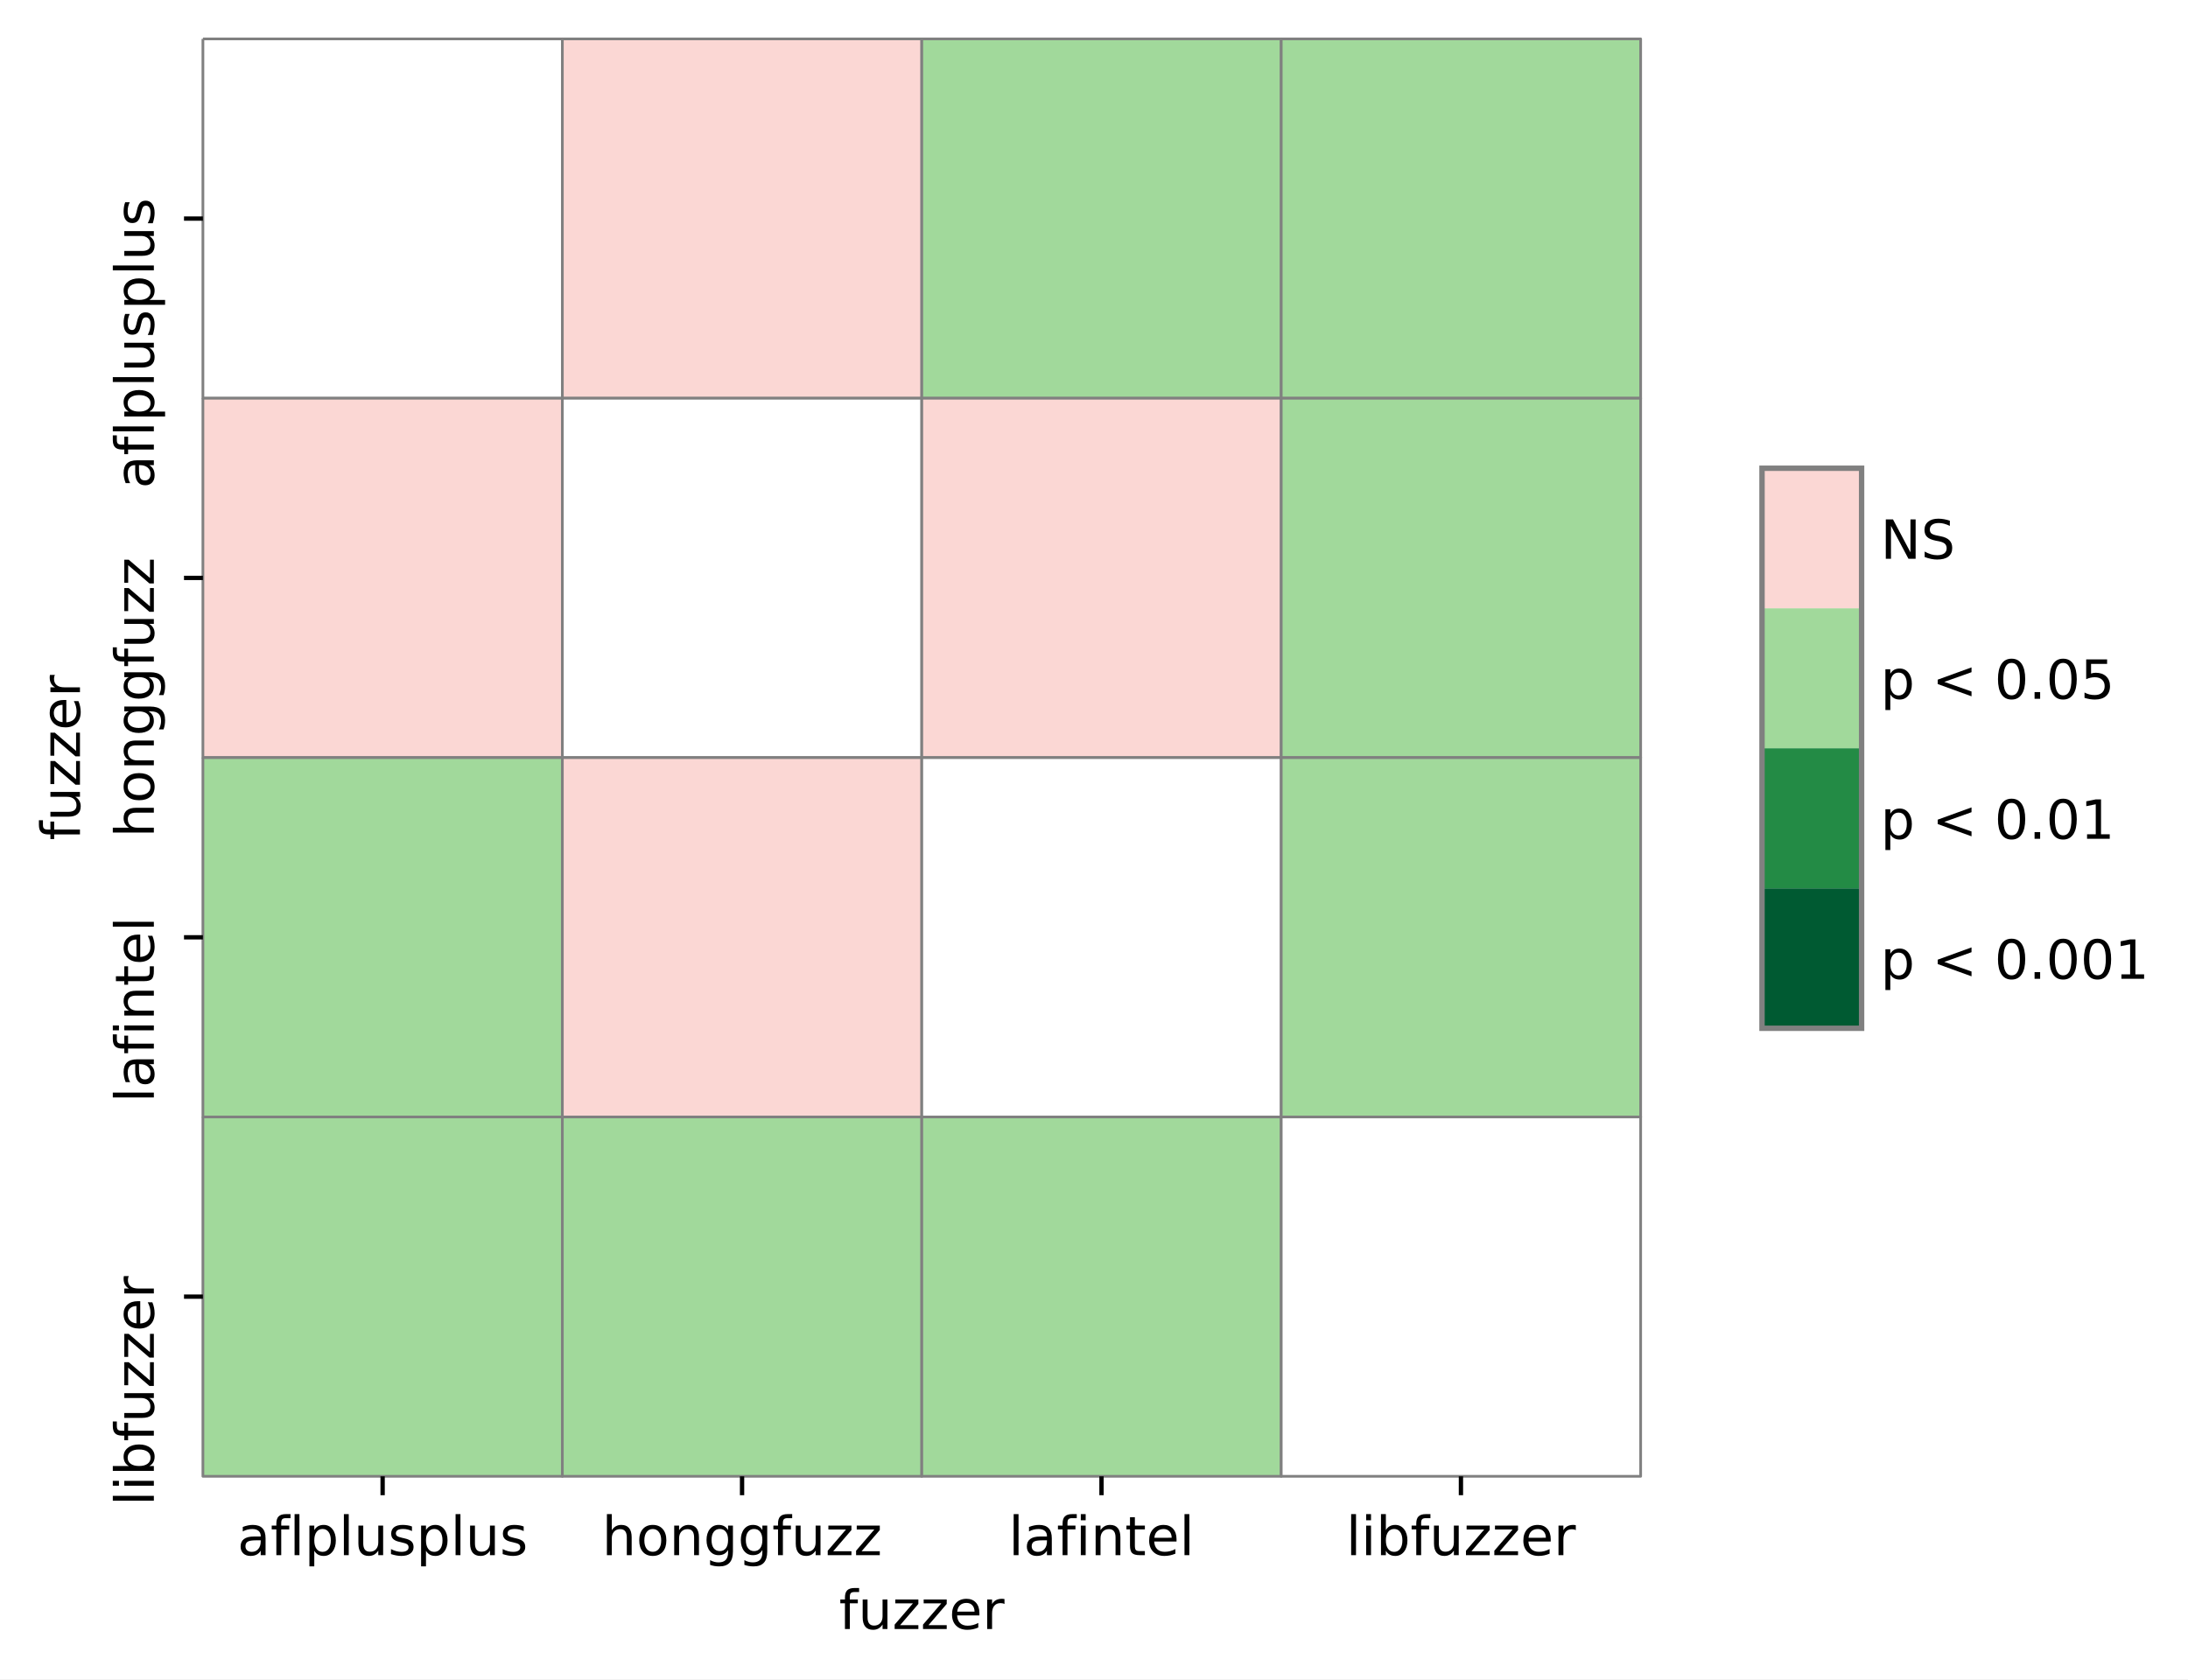
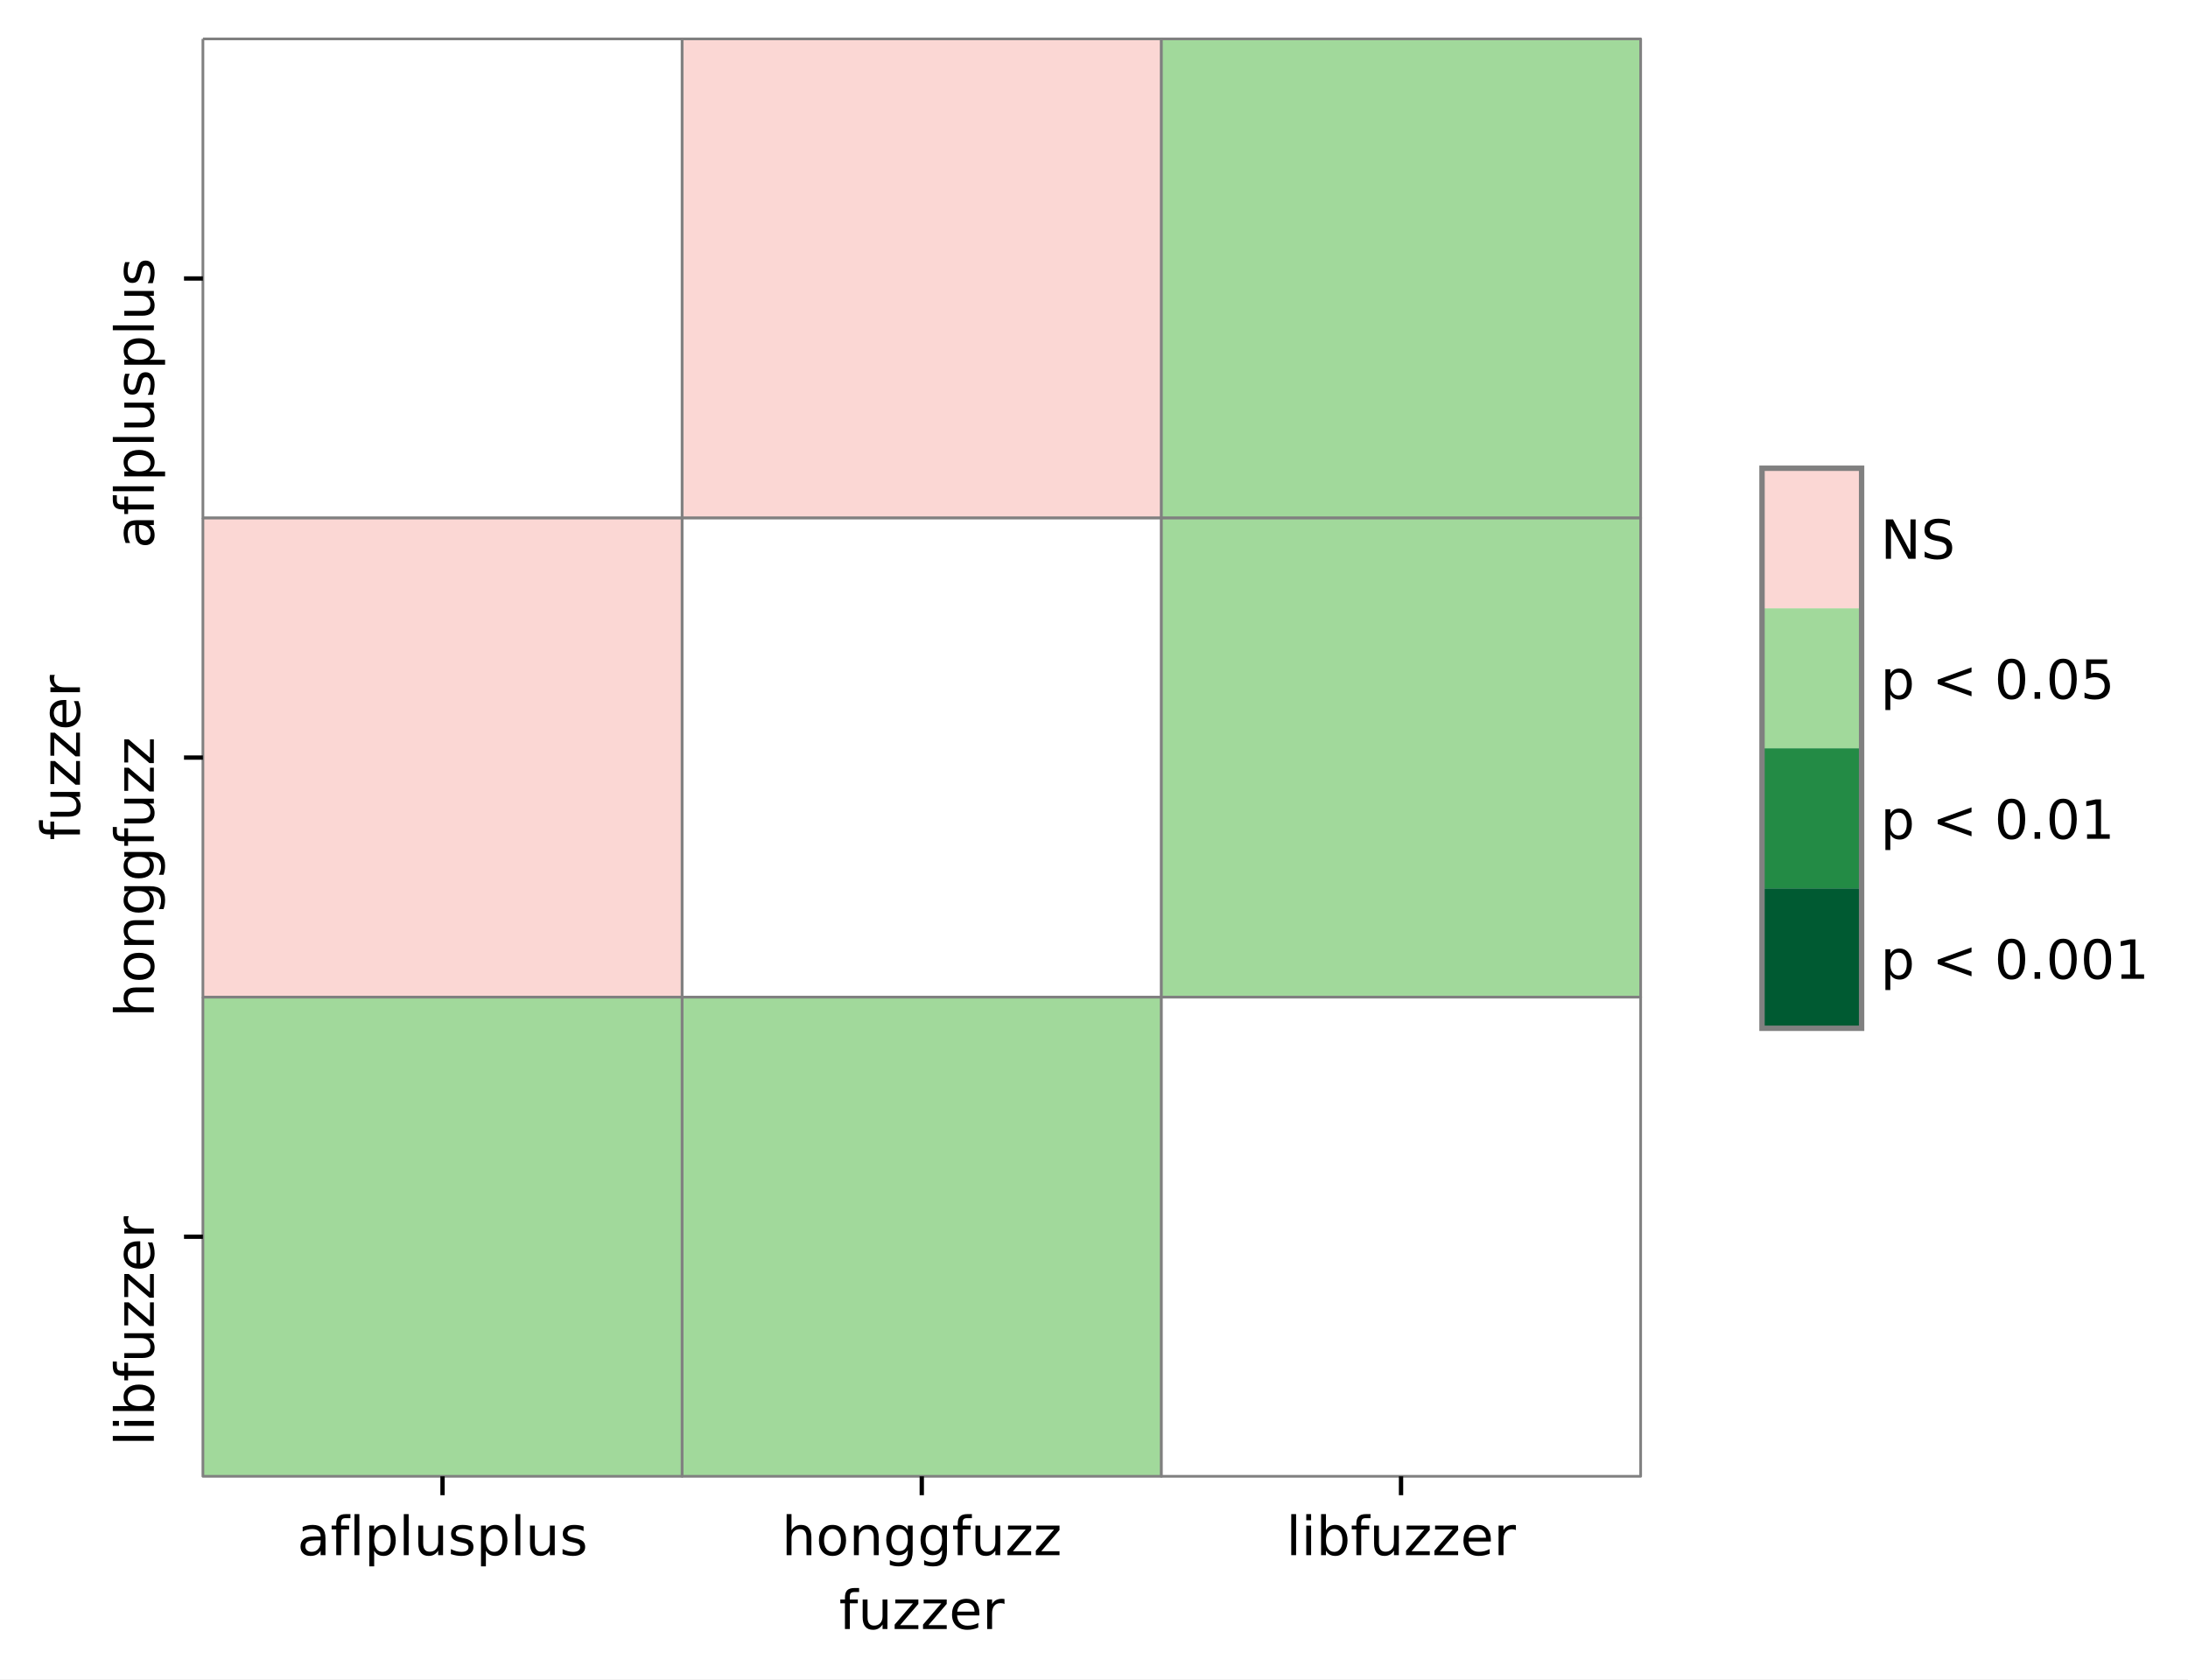
<svg xmlns="http://www.w3.org/2000/svg" xmlns:xlink="http://www.w3.org/1999/xlink" height="310.868pt" version="1.1" viewBox="0 0 404.977 310.868" width="404.977pt">
  <defs>
    <style type="text/css">*{stroke-linecap:butt;stroke-linejoin:round;}</style>
  </defs>
  <g id="figure_1">
    <g id="patch_1">
      <path d="M 0 310.868  L 404.977 310.868  L 404.977 0  L 0 0  z " style="fill:#ffffff;" />
    </g>
    <g id="axes_1">
      <g id="patch_2">
        <path d="M 37.556 273.312  L 303.668 273.312  L 303.668 7.2  L 37.556 7.2  z " style="fill:#ffffff;" />
      </g>
      <g id="QuadMesh_1">
-         <path d="M 37.556 7.2  L 104.084 7.2  L 104.084 73.728  L 37.556 73.728  L 37.556 7.2  " style="fill:#ffffff;stroke:#808080;stroke-width:0.5;" />
-         <path d="M 104.084 7.2  L 170.612 7.2  L 170.612 73.728  L 104.084 73.728  L 104.084 7.2  " style="fill:#fbd7d4;stroke:#808080;stroke-width:0.5;" />
-         <path d="M 170.612 7.2  L 237.14 7.2  L 237.14 73.728  L 170.612 73.728  L 170.612 7.2  " style="fill:#a1d99b;stroke:#808080;stroke-width:0.5;" />
-         <path d="M 237.14 7.2  L 303.668 7.2  L 303.668 73.728  L 237.14 73.728  L 237.14 7.2  " style="fill:#a1d99b;stroke:#808080;stroke-width:0.5;" />
-         <path d="M 37.556 73.728  L 104.084 73.728  L 104.084 140.256  L 37.556 140.256  L 37.556 73.728  " style="fill:#fbd7d4;stroke:#808080;stroke-width:0.5;" />
-         <path d="M 104.084 73.728  L 170.612 73.728  L 170.612 140.256  L 104.084 140.256  L 104.084 73.728  " style="fill:#ffffff;stroke:#808080;stroke-width:0.5;" />
-         <path d="M 170.612 73.728  L 237.14 73.728  L 237.14 140.256  L 170.612 140.256  L 170.612 73.728  " style="fill:#fbd7d4;stroke:#808080;stroke-width:0.5;" />
-         <path d="M 237.14 73.728  L 303.668 73.728  L 303.668 140.256  L 237.14 140.256  L 237.14 73.728  " style="fill:#a1d99b;stroke:#808080;stroke-width:0.5;" />
-         <path d="M 37.556 140.256  L 104.084 140.256  L 104.084 206.784  L 37.556 206.784  L 37.556 140.256  " style="fill:#a1d99b;stroke:#808080;stroke-width:0.5;" />
-         <path d="M 104.084 140.256  L 170.612 140.256  L 170.612 206.784  L 104.084 206.784  L 104.084 140.256  " style="fill:#fbd7d4;stroke:#808080;stroke-width:0.5;" />
-         <path d="M 170.612 140.256  L 237.14 140.256  L 237.14 206.784  L 170.612 206.784  L 170.612 140.256  " style="fill:#ffffff;stroke:#808080;stroke-width:0.5;" />
-         <path d="M 237.14 140.256  L 303.668 140.256  L 303.668 206.784  L 237.14 206.784  L 237.14 140.256  " style="fill:#a1d99b;stroke:#808080;stroke-width:0.5;" />
-         <path d="M 37.556 206.784  L 104.084 206.784  L 104.084 273.312  L 37.556 273.312  L 37.556 206.784  " style="fill:#a1d99b;stroke:#808080;stroke-width:0.5;" />
-         <path d="M 104.084 206.784  L 170.612 206.784  L 170.612 273.312  L 104.084 273.312  L 104.084 206.784  " style="fill:#a1d99b;stroke:#808080;stroke-width:0.5;" />
-         <path d="M 170.612 206.784  L 237.14 206.784  L 237.14 273.312  L 170.612 273.312  L 170.612 206.784  " style="fill:#a1d99b;stroke:#808080;stroke-width:0.5;" />
-         <path d="M 237.14 206.784  L 303.668 206.784  L 303.668 273.312  L 237.14 273.312  L 237.14 206.784  " style="fill:#ffffff;stroke:#808080;stroke-width:0.5;" />
+         <path d="M 37.556 7.2  L 126.26 7.2  L 126.26 95.904  L 37.556 95.904  L 37.556 7.2  " style="fill:#ffffff;stroke:#808080;stroke-width:0.5;" />
+         <path d="M 126.26 7.2  L 214.964 7.2  L 214.964 95.904  L 126.26 95.904  L 126.26 7.2  " style="fill:#fbd7d4;stroke:#808080;stroke-width:0.5;" />
+         <path d="M 214.964 7.2  L 303.668 7.2  L 303.668 95.904  L 214.964 95.904  L 214.964 7.2  " style="fill:#a1d99b;stroke:#808080;stroke-width:0.5;" />
+         <path d="M 37.556 95.904  L 126.26 95.904  L 126.26 184.608  L 37.556 184.608  L 37.556 95.904  " style="fill:#fbd7d4;stroke:#808080;stroke-width:0.5;" />
+         <path d="M 126.26 95.904  L 214.964 95.904  L 214.964 184.608  L 126.26 184.608  L 126.26 95.904  " style="fill:#ffffff;stroke:#808080;stroke-width:0.5;" />
+         <path d="M 214.964 95.904  L 303.668 95.904  L 303.668 184.608  L 214.964 184.608  L 214.964 95.904  " style="fill:#a1d99b;stroke:#808080;stroke-width:0.5;" />
+         <path d="M 37.556 184.608  L 126.26 184.608  L 126.26 273.312  L 37.556 273.312  L 37.556 184.608  " style="fill:#a1d99b;stroke:#808080;stroke-width:0.5;" />
+         <path d="M 126.26 184.608  L 214.964 184.608  L 214.964 273.312  L 126.26 273.312  L 126.26 184.608  " style="fill:#a1d99b;stroke:#808080;stroke-width:0.5;" />
+         <path d="M 214.964 184.608  L 303.668 184.608  L 303.668 273.312  L 214.964 273.312  L 214.964 184.608  " style="fill:#ffffff;stroke:#808080;stroke-width:0.5;" />
      </g>
      <g id="matplotlib.axis_1">
        <g id="xtick_1">
          <g id="line2d_1">
            <defs>
-               <path d="M 0 0  L 0 3.5  " id="m39bb8705fa" style="stroke:#000000;stroke-width:0.8;" />
+               <path d="M 0 0  L 0 3.5  " id="mb9e04ed37a" style="stroke:#000000;stroke-width:0.8;" />
            </defs>
            <g>
-               <use style="stroke:#000000;stroke-width:0.8;" x="70.82" xlink:href="#m39bb8705fa" y="273.312" />
+               <use style="stroke:#000000;stroke-width:0.8;" x="81.908" xlink:href="#mb9e04ed37a" y="273.312" />
            </g>
          </g>
          <g id="text_1">
-             <g transform="translate(43.93353 287.9104)scale(0.1 -0.1)">
+             <g transform="translate(55.02153 287.9104)scale(0.1 -0.1)">
              <defs>
                <path d="M 34.281 27.484  Q 23.391 27.484 19.188 25  Q 14.984 22.516 14.984 16.5  Q 14.984 11.719 18.141 8.906  Q 21.297 6.109 26.703 6.109  Q 34.188 6.109 38.703 11.406  Q 43.219 16.703 43.219 25.484  L 43.219 27.484  z M 52.203 31.203  L 52.203 0  L 43.219 0  L 43.219 8.297  Q 40.141 3.328 35.547 0.953  Q 30.953 -1.422 24.312 -1.422  Q 15.922 -1.422 10.953 3.297  Q 6 8.016 6 15.922  Q 6 25.141 12.172 29.828  Q 18.359 34.516 30.609 34.516  L 43.219 34.516  L 43.219 35.406  Q 43.219 41.609 39.141 45  Q 35.062 48.391 27.688 48.391  Q 23 48.391 18.547 47.266  Q 14.109 46.141 10.016 43.891  L 10.016 52.203  Q 14.938 54.109 19.578 55.047  Q 24.219 56 28.609 56  Q 40.484 56 46.344 49.844  Q 52.203 43.703 52.203 31.203  z " id="DejaVuSans-97" />
                <path d="M 37.109 75.984  L 37.109 68.5  L 28.516 68.5  Q 23.688 68.5 21.797 66.547  Q 19.922 64.594 19.922 59.516  L 19.922 54.688  L 34.719 54.688  L 34.719 47.703  L 19.922 47.703  L 19.922 0  L 10.891 0  L 10.891 47.703  L 2.297 47.703  L 2.297 54.688  L 10.891 54.688  L 10.891 58.5  Q 10.891 67.625 15.141 71.797  Q 19.391 75.984 28.609 75.984  z " id="DejaVuSans-102" />
                <path d="M 9.422 75.984  L 18.406 75.984  L 18.406 0  L 9.422 0  z " id="DejaVuSans-108" />
                <path d="M 18.109 8.203  L 18.109 -20.797  L 9.078 -20.797  L 9.078 54.688  L 18.109 54.688  L 18.109 46.391  Q 20.953 51.266 25.266 53.625  Q 29.594 56 35.594 56  Q 45.562 56 51.781 48.094  Q 58.016 40.188 58.016 27.297  Q 58.016 14.406 51.781 6.484  Q 45.562 -1.422 35.594 -1.422  Q 29.594 -1.422 25.266 0.953  Q 20.953 3.328 18.109 8.203  z M 48.688 27.297  Q 48.688 37.203 44.609 42.844  Q 40.531 48.484 33.406 48.484  Q 26.266 48.484 22.188 42.844  Q 18.109 37.203 18.109 27.297  Q 18.109 17.391 22.188 11.75  Q 26.266 6.109 33.406 6.109  Q 40.531 6.109 44.609 11.75  Q 48.688 17.391 48.688 27.297  z " id="DejaVuSans-112" />
                <path d="M 8.5 21.578  L 8.5 54.688  L 17.484 54.688  L 17.484 21.922  Q 17.484 14.156 20.5 10.266  Q 23.531 6.391 29.594 6.391  Q 36.859 6.391 41.078 11.031  Q 45.312 15.672 45.312 23.688  L 45.312 54.688  L 54.297 54.688  L 54.297 0  L 45.312 0  L 45.312 8.406  Q 42.047 3.422 37.719 1  Q 33.406 -1.422 27.688 -1.422  Q 18.266 -1.422 13.375 4.438  Q 8.5 10.297 8.5 21.578  z M 31.109 56  z " id="DejaVuSans-117" />
                <path d="M 44.281 53.078  L 44.281 44.578  Q 40.484 46.531 36.375 47.5  Q 32.281 48.484 27.875 48.484  Q 21.188 48.484 17.844 46.438  Q 14.5 44.391 14.5 40.281  Q 14.5 37.156 16.891 35.375  Q 19.281 33.594 26.516 31.984  L 29.594 31.297  Q 39.156 29.25 43.188 25.516  Q 47.219 21.781 47.219 15.094  Q 47.219 7.469 41.188 3.016  Q 35.156 -1.422 24.609 -1.422  Q 20.219 -1.422 15.453 -0.562  Q 10.688 0.297 5.422 2  L 5.422 11.281  Q 10.406 8.688 15.234 7.391  Q 20.062 6.109 24.812 6.109  Q 31.156 6.109 34.562 8.281  Q 37.984 10.453 37.984 14.406  Q 37.984 18.062 35.516 20.016  Q 33.062 21.969 24.703 23.781  L 21.578 24.516  Q 13.234 26.266 9.516 29.906  Q 5.812 33.547 5.812 39.891  Q 5.812 47.609 11.281 51.797  Q 16.75 56 26.812 56  Q 31.781 56 36.172 55.266  Q 40.578 54.547 44.281 53.078  z " id="DejaVuSans-115" />
              </defs>
              <use xlink:href="#DejaVuSans-97" />
              <use x="61.279" xlink:href="#DejaVuSans-102" />
              <use x="96.484" xlink:href="#DejaVuSans-108" />
              <use x="124.268" xlink:href="#DejaVuSans-112" />
              <use x="187.744" xlink:href="#DejaVuSans-108" />
              <use x="215.527" xlink:href="#DejaVuSans-117" />
              <use x="278.906" xlink:href="#DejaVuSans-115" />
              <use x="331.006" xlink:href="#DejaVuSans-112" />
              <use x="394.482" xlink:href="#DejaVuSans-108" />
              <use x="422.266" xlink:href="#DejaVuSans-117" />
              <use x="485.645" xlink:href="#DejaVuSans-115" />
            </g>
          </g>
        </g>
        <g id="xtick_2">
          <g id="line2d_2">
            <g>
-               <use style="stroke:#000000;stroke-width:0.8;" x="137.348" xlink:href="#m39bb8705fa" y="273.312" />
+               <use style="stroke:#000000;stroke-width:0.8;" x="170.612" xlink:href="#mb9e04ed37a" y="273.312" />
            </g>
          </g>
          <g id="text_2">
-             <g transform="translate(111.4256 287.9104)scale(0.1 -0.1)">
+             <g transform="translate(144.6896 287.9104)scale(0.1 -0.1)">
              <defs>
                <path d="M 54.891 33.016  L 54.891 0  L 45.906 0  L 45.906 32.719  Q 45.906 40.484 42.875 44.328  Q 39.844 48.188 33.797 48.188  Q 26.516 48.188 22.312 43.547  Q 18.109 38.922 18.109 30.906  L 18.109 0  L 9.078 0  L 9.078 75.984  L 18.109 75.984  L 18.109 46.188  Q 21.344 51.125 25.703 53.562  Q 30.078 56 35.797 56  Q 45.219 56 50.047 50.172  Q 54.891 44.344 54.891 33.016  z " id="DejaVuSans-104" />
                <path d="M 30.609 48.391  Q 23.391 48.391 19.188 42.75  Q 14.984 37.109 14.984 27.297  Q 14.984 17.484 19.156 11.844  Q 23.344 6.203 30.609 6.203  Q 37.797 6.203 41.984 11.859  Q 46.188 17.531 46.188 27.297  Q 46.188 37.016 41.984 42.703  Q 37.797 48.391 30.609 48.391  z M 30.609 56  Q 42.328 56 49.016 48.375  Q 55.719 40.766 55.719 27.297  Q 55.719 13.875 49.016 6.219  Q 42.328 -1.422 30.609 -1.422  Q 18.844 -1.422 12.172 6.219  Q 5.516 13.875 5.516 27.297  Q 5.516 40.766 12.172 48.375  Q 18.844 56 30.609 56  z " id="DejaVuSans-111" />
                <path d="M 54.891 33.016  L 54.891 0  L 45.906 0  L 45.906 32.719  Q 45.906 40.484 42.875 44.328  Q 39.844 48.188 33.797 48.188  Q 26.516 48.188 22.312 43.547  Q 18.109 38.922 18.109 30.906  L 18.109 0  L 9.078 0  L 9.078 54.688  L 18.109 54.688  L 18.109 46.188  Q 21.344 51.125 25.703 53.562  Q 30.078 56 35.797 56  Q 45.219 56 50.047 50.172  Q 54.891 44.344 54.891 33.016  z " id="DejaVuSans-110" />
                <path d="M 45.406 27.984  Q 45.406 37.75 41.375 43.109  Q 37.359 48.484 30.078 48.484  Q 22.859 48.484 18.828 43.109  Q 14.797 37.75 14.797 27.984  Q 14.797 18.266 18.828 12.891  Q 22.859 7.516 30.078 7.516  Q 37.359 7.516 41.375 12.891  Q 45.406 18.266 45.406 27.984  z M 54.391 6.781  Q 54.391 -7.172 48.188 -13.984  Q 42 -20.797 29.203 -20.797  Q 24.469 -20.797 20.266 -20.094  Q 16.062 -19.391 12.109 -17.922  L 12.109 -9.188  Q 16.062 -11.328 19.922 -12.344  Q 23.781 -13.375 27.781 -13.375  Q 36.625 -13.375 41.016 -8.766  Q 45.406 -4.156 45.406 5.172  L 45.406 9.625  Q 42.625 4.781 38.281 2.391  Q 33.938 0 27.875 0  Q 17.828 0 11.672 7.656  Q 5.516 15.328 5.516 27.984  Q 5.516 40.672 11.672 48.328  Q 17.828 56 27.875 56  Q 33.938 56 38.281 53.609  Q 42.625 51.219 45.406 46.391  L 45.406 54.688  L 54.391 54.688  z " id="DejaVuSans-103" />
                <path d="M 5.516 54.688  L 48.188 54.688  L 48.188 46.484  L 14.406 7.172  L 48.188 7.172  L 48.188 0  L 4.297 0  L 4.297 8.203  L 38.094 47.516  L 5.516 47.516  z " id="DejaVuSans-122" />
              </defs>
              <use xlink:href="#DejaVuSans-104" />
              <use x="63.379" xlink:href="#DejaVuSans-111" />
              <use x="124.561" xlink:href="#DejaVuSans-110" />
              <use x="187.939" xlink:href="#DejaVuSans-103" />
              <use x="251.416" xlink:href="#DejaVuSans-103" />
              <use x="314.893" xlink:href="#DejaVuSans-102" />
              <use x="350.098" xlink:href="#DejaVuSans-117" />
              <use x="413.477" xlink:href="#DejaVuSans-122" />
              <use x="465.967" xlink:href="#DejaVuSans-122" />
            </g>
          </g>
        </g>
        <g id="xtick_3">
          <g id="line2d_3">
            <g>
-               <use style="stroke:#000000;stroke-width:0.8;" x="203.876" xlink:href="#m39bb8705fa" y="273.312" />
+               <use style="stroke:#000000;stroke-width:0.8;" x="259.316" xlink:href="#mb9e04ed37a" y="273.312" />
            </g>
          </g>
          <g id="text_3">
-             <g transform="translate(186.6794 287.9104)scale(0.1 -0.1)">
+             <g transform="translate(238.0545 287.9104)scale(0.1 -0.1)">
              <defs>
                <path d="M 9.422 54.688  L 18.406 54.688  L 18.406 0  L 9.422 0  z M 9.422 75.984  L 18.406 75.984  L 18.406 64.594  L 9.422 64.594  z " id="DejaVuSans-105" />
-                 <path d="M 18.312 70.219  L 18.312 54.688  L 36.812 54.688  L 36.812 47.703  L 18.312 47.703  L 18.312 18.016  Q 18.312 11.328 20.141 9.422  Q 21.969 7.516 27.594 7.516  L 36.812 7.516  L 36.812 0  L 27.594 0  Q 17.188 0 13.234 3.875  Q 9.281 7.766 9.281 18.016  L 9.281 47.703  L 2.688 47.703  L 2.688 54.688  L 9.281 54.688  L 9.281 70.219  z " id="DejaVuSans-116" />
+                 <path d="M 48.688 27.297  Q 48.688 37.203 44.609 42.844  Q 40.531 48.484 33.406 48.484  Q 26.266 48.484 22.188 42.844  Q 18.109 37.203 18.109 27.297  Q 18.109 17.391 22.188 11.75  Q 26.266 6.109 33.406 6.109  Q 40.531 6.109 44.609 11.75  Q 48.688 17.391 48.688 27.297  z M 18.109 46.391  Q 20.953 51.266 25.266 53.625  Q 29.594 56 35.594 56  Q 45.562 56 51.781 48.094  Q 58.016 40.188 58.016 27.297  Q 58.016 14.406 51.781 6.484  Q 45.562 -1.422 35.594 -1.422  Q 29.594 -1.422 25.266 0.953  Q 20.953 3.328 18.109 8.203  L 18.109 0  L 9.078 0  L 9.078 75.984  L 18.109 75.984  z " id="DejaVuSans-98" />
                <path d="M 56.203 29.594  L 56.203 25.203  L 14.891 25.203  Q 15.484 15.922 20.484 11.062  Q 25.484 6.203 34.422 6.203  Q 39.594 6.203 44.453 7.469  Q 49.312 8.734 54.109 11.281  L 54.109 2.781  Q 49.266 0.734 44.188 -0.344  Q 39.109 -1.422 33.891 -1.422  Q 20.797 -1.422 13.156 6.188  Q 5.516 13.812 5.516 26.812  Q 5.516 40.234 12.766 48.109  Q 20.016 56 32.328 56  Q 43.359 56 49.781 48.891  Q 56.203 41.797 56.203 29.594  z M 47.219 32.234  Q 47.125 39.594 43.094 43.984  Q 39.062 48.391 32.422 48.391  Q 24.906 48.391 20.391 44.141  Q 15.875 39.891 15.188 32.172  z " id="DejaVuSans-101" />
-               </defs>
-               <use xlink:href="#DejaVuSans-108" />
-               <use x="27.783" xlink:href="#DejaVuSans-97" />
-               <use x="89.062" xlink:href="#DejaVuSans-102" />
-               <use x="124.268" xlink:href="#DejaVuSans-105" />
-               <use x="152.051" xlink:href="#DejaVuSans-110" />
-               <use x="215.43" xlink:href="#DejaVuSans-116" />
-               <use x="254.639" xlink:href="#DejaVuSans-101" />
-               <use x="316.162" xlink:href="#DejaVuSans-108" />
-             </g>
-           </g>
-         </g>
-         <g id="xtick_4">
-           <g id="line2d_4">
-             <g>
-               <use style="stroke:#000000;stroke-width:0.8;" x="270.404" xlink:href="#m39bb8705fa" y="273.312" />
-             </g>
-           </g>
-           <g id="text_4">
-             <g transform="translate(249.1425 287.9104)scale(0.1 -0.1)">
-               <defs>
-                 <path d="M 48.688 27.297  Q 48.688 37.203 44.609 42.844  Q 40.531 48.484 33.406 48.484  Q 26.266 48.484 22.188 42.844  Q 18.109 37.203 18.109 27.297  Q 18.109 17.391 22.188 11.75  Q 26.266 6.109 33.406 6.109  Q 40.531 6.109 44.609 11.75  Q 48.688 17.391 48.688 27.297  z M 18.109 46.391  Q 20.953 51.266 25.266 53.625  Q 29.594 56 35.594 56  Q 45.562 56 51.781 48.094  Q 58.016 40.188 58.016 27.297  Q 58.016 14.406 51.781 6.484  Q 45.562 -1.422 35.594 -1.422  Q 29.594 -1.422 25.266 0.953  Q 20.953 3.328 18.109 8.203  L 18.109 0  L 9.078 0  L 9.078 75.984  L 18.109 75.984  z " id="DejaVuSans-98" />
                <path d="M 41.109 46.297  Q 39.594 47.172 37.812 47.578  Q 36.031 48 33.891 48  Q 26.266 48 22.188 43.047  Q 18.109 38.094 18.109 28.812  L 18.109 0  L 9.078 0  L 9.078 54.688  L 18.109 54.688  L 18.109 46.188  Q 20.953 51.172 25.484 53.578  Q 30.031 56 36.531 56  Q 37.453 56 38.578 55.875  Q 39.703 55.766 41.062 55.516  z " id="DejaVuSans-114" />
              </defs>
              <use xlink:href="#DejaVuSans-108" />
              <use x="27.783" xlink:href="#DejaVuSans-105" />
              <use x="55.566" xlink:href="#DejaVuSans-98" />
              <use x="119.043" xlink:href="#DejaVuSans-102" />
              <use x="154.248" xlink:href="#DejaVuSans-117" />
              <use x="217.627" xlink:href="#DejaVuSans-122" />
              <use x="270.117" xlink:href="#DejaVuSans-122" />
              <use x="322.607" xlink:href="#DejaVuSans-101" />
              <use x="384.131" xlink:href="#DejaVuSans-114" />
            </g>
          </g>
        </g>
-         <g id="text_5">
+         <g id="text_4">
          <g transform="translate(155.3029 301.5886)scale(0.1 -0.1)">
            <use xlink:href="#DejaVuSans-102" />
            <use x="35.205" xlink:href="#DejaVuSans-117" />
            <use x="98.584" xlink:href="#DejaVuSans-122" />
            <use x="151.074" xlink:href="#DejaVuSans-122" />
            <use x="203.564" xlink:href="#DejaVuSans-101" />
            <use x="265.088" xlink:href="#DejaVuSans-114" />
          </g>
        </g>
      </g>
      <g id="matplotlib.axis_2">
        <g id="ytick_1">
-           <g id="line2d_5">
+           <g id="line2d_4">
            <defs>
-               <path d="M 0 0  L -3.5 0  " id="mb1f4758dba" style="stroke:#000000;stroke-width:0.8;" />
+               <path d="M 0 0  L -3.5 0  " id="m92d85baf5a" style="stroke:#000000;stroke-width:0.8;" />
            </defs>
            <g>
-               <use style="stroke:#000000;stroke-width:0.8;" x="37.556" xlink:href="#mb1f4758dba" y="40.464" />
-             </g>
-           </g>
-           <g id="text_6">
-             <g transform="translate(28.47656 90.43822)rotate(-90)scale(0.1 -0.1)">
+               <use style="stroke:#000000;stroke-width:0.8;" x="37.556" xlink:href="#m92d85baf5a" y="51.552" />
+             </g>
+           </g>
+           <g id="text_5">
+             <g transform="translate(28.47656 101.5262)rotate(-90)scale(0.1 -0.1)">
              <use xlink:href="#DejaVuSans-97" />
              <use x="61.279" xlink:href="#DejaVuSans-102" />
              <use x="96.484" xlink:href="#DejaVuSans-108" />
              <use x="124.268" xlink:href="#DejaVuSans-112" />
              <use x="187.744" xlink:href="#DejaVuSans-108" />
              <use x="215.527" xlink:href="#DejaVuSans-117" />
              <use x="278.906" xlink:href="#DejaVuSans-115" />
              <use x="331.006" xlink:href="#DejaVuSans-112" />
              <use x="394.482" xlink:href="#DejaVuSans-108" />
              <use x="422.266" xlink:href="#DejaVuSans-117" />
              <use x="485.645" xlink:href="#DejaVuSans-115" />
            </g>
          </g>
        </g>
        <g id="ytick_2">
-           <g id="line2d_6">
-             <g>
-               <use style="stroke:#000000;stroke-width:0.8;" x="37.556" xlink:href="#mb1f4758dba" y="106.992" />
-             </g>
-           </g>
-           <g id="text_7">
-             <g transform="translate(28.47656 155.0381)rotate(-90)scale(0.1 -0.1)">
+           <g id="line2d_5">
+             <g>
+               <use style="stroke:#000000;stroke-width:0.8;" x="37.556" xlink:href="#m92d85baf5a" y="140.256" />
+             </g>
+           </g>
+           <g id="text_6">
+             <g transform="translate(28.47656 188.3021)rotate(-90)scale(0.1 -0.1)">
              <use xlink:href="#DejaVuSans-104" />
              <use x="63.379" xlink:href="#DejaVuSans-111" />
              <use x="124.561" xlink:href="#DejaVuSans-110" />
              <use x="187.939" xlink:href="#DejaVuSans-103" />
              <use x="251.416" xlink:href="#DejaVuSans-103" />
              <use x="314.893" xlink:href="#DejaVuSans-102" />
              <use x="350.098" xlink:href="#DejaVuSans-117" />
              <use x="413.477" xlink:href="#DejaVuSans-122" />
              <use x="465.967" xlink:href="#DejaVuSans-122" />
            </g>
          </g>
        </g>
        <g id="ytick_3">
-           <g id="line2d_7">
-             <g>
-               <use style="stroke:#000000;stroke-width:0.8;" x="37.556" xlink:href="#mb1f4758dba" y="173.52" />
-             </g>
-           </g>
-           <g id="text_8">
-             <g transform="translate(28.47656 204.1145)rotate(-90)scale(0.1 -0.1)">
-               <use xlink:href="#DejaVuSans-108" />
-               <use x="27.783" xlink:href="#DejaVuSans-97" />
-               <use x="89.062" xlink:href="#DejaVuSans-102" />
-               <use x="124.268" xlink:href="#DejaVuSans-105" />
-               <use x="152.051" xlink:href="#DejaVuSans-110" />
-               <use x="215.43" xlink:href="#DejaVuSans-116" />
-               <use x="254.639" xlink:href="#DejaVuSans-101" />
-               <use x="316.162" xlink:href="#DejaVuSans-108" />
-             </g>
-           </g>
-         </g>
-         <g id="ytick_4">
-           <g id="line2d_8">
-             <g>
-               <use style="stroke:#000000;stroke-width:0.8;" x="37.556" xlink:href="#mb1f4758dba" y="240.048" />
-             </g>
-           </g>
-           <g id="text_9">
-             <g transform="translate(28.47656 278.7722)rotate(-90)scale(0.1 -0.1)">
+           <g id="line2d_6">
+             <g>
+               <use style="stroke:#000000;stroke-width:0.8;" x="37.556" xlink:href="#m92d85baf5a" y="228.96" />
+             </g>
+           </g>
+           <g id="text_7">
+             <g transform="translate(28.47656 267.6842)rotate(-90)scale(0.1 -0.1)">
              <use xlink:href="#DejaVuSans-108" />
              <use x="27.783" xlink:href="#DejaVuSans-105" />
              <use x="55.566" xlink:href="#DejaVuSans-98" />
              <use x="119.043" xlink:href="#DejaVuSans-102" />
              <use x="154.248" xlink:href="#DejaVuSans-117" />
              <use x="217.627" xlink:href="#DejaVuSans-122" />
              <use x="270.117" xlink:href="#DejaVuSans-122" />
              <use x="322.607" xlink:href="#DejaVuSans-101" />
              <use x="384.131" xlink:href="#DejaVuSans-114" />
            </g>
          </g>
        </g>
-         <g id="text_10">
+         <g id="text_8">
          <g transform="translate(14.79844 155.5654)rotate(-90)scale(0.1 -0.1)">
            <use xlink:href="#DejaVuSans-102" />
            <use x="35.205" xlink:href="#DejaVuSans-117" />
            <use x="98.584" xlink:href="#DejaVuSans-122" />
            <use x="151.074" xlink:href="#DejaVuSans-122" />
            <use x="203.564" xlink:href="#DejaVuSans-101" />
            <use x="265.088" xlink:href="#DejaVuSans-114" />
          </g>
        </g>
      </g>
    </g>
    <g id="axes_2">
      <g id="patch_3">
-         <path clip-path="url(#paa53bf695b)" d="M 326.132 190.368  L 326.132 164.448  L 326.132 112.608  L 326.132 86.688  L 344.564 86.688  L 344.564 112.608  L 344.564 164.448  L 344.564 190.368  z " style="fill:#ffffff;stroke:#ffffff;stroke-linejoin:miter;stroke-width:0.01;" />
+         <path clip-path="url(#p8ce854c128)" d="M 326.132 190.368  L 326.132 164.448  L 326.132 112.608  L 326.132 86.688  L 344.564 86.688  L 344.564 112.608  L 344.564 164.448  L 344.564 190.368  z " style="fill:#ffffff;stroke:#ffffff;stroke-linejoin:miter;stroke-width:0.01;" />
      </g>
      <g id="QuadMesh_2">
-         <path clip-path="url(#paa53bf695b)" d="M 326.132 190.368  L 344.564 190.368  L 344.564 164.448  L 326.132 164.448  L 326.132 190.368  " style="fill:#005a32;" />
-         <path clip-path="url(#paa53bf695b)" d="M 326.132 164.448  L 344.564 164.448  L 344.564 138.528  L 326.132 138.528  L 326.132 164.448  " style="fill:#238b45;" />
-         <path clip-path="url(#paa53bf695b)" d="M 326.132 138.528  L 344.564 138.528  L 344.564 112.608  L 326.132 112.608  L 326.132 138.528  " style="fill:#a1d99b;" />
-         <path clip-path="url(#paa53bf695b)" d="M 326.132 112.608  L 344.564 112.608  L 344.564 86.688  L 326.132 86.688  L 326.132 112.608  " style="fill:#fbd7d4;" />
+         <path clip-path="url(#p8ce854c128)" d="M 326.132 190.368  L 344.564 190.368  L 344.564 164.448  L 326.132 164.448  L 326.132 190.368  " style="fill:#005a32;" />
+         <path clip-path="url(#p8ce854c128)" d="M 326.132 164.448  L 344.564 164.448  L 344.564 138.528  L 326.132 138.528  L 326.132 164.448  " style="fill:#238b45;" />
+         <path clip-path="url(#p8ce854c128)" d="M 326.132 138.528  L 344.564 138.528  L 344.564 112.608  L 326.132 112.608  L 326.132 138.528  " style="fill:#a1d99b;" />
+         <path clip-path="url(#p8ce854c128)" d="M 326.132 112.608  L 344.564 112.608  L 344.564 86.688  L 326.132 86.688  L 326.132 112.608  " style="fill:#fbd7d4;" />
      </g>
      <g id="matplotlib.axis_3" />
      <g id="matplotlib.axis_4">
-         <g id="ytick_5">
-           <g id="line2d_9" />
-           <g id="text_11">
+         <g id="ytick_4">
+           <g id="line2d_7" />
+           <g id="text_9">
            <g transform="translate(348.0643 181.2072)scale(0.1 -0.1)">
              <defs>
                <path id="DejaVuSans-32" />
                <path d="M 73.188 49.219  L 22.797 31.297  L 73.188 13.484  L 73.188 4.594  L 10.594 27.297  L 10.594 35.406  L 73.188 58.109  z " id="DejaVuSans-60" />
                <path d="M 31.781 66.406  Q 24.172 66.406 20.328 58.906  Q 16.5 51.422 16.5 36.375  Q 16.5 21.391 20.328 13.891  Q 24.172 6.391 31.781 6.391  Q 39.453 6.391 43.281 13.891  Q 47.125 21.391 47.125 36.375  Q 47.125 51.422 43.281 58.906  Q 39.453 66.406 31.781 66.406  z M 31.781 74.219  Q 44.047 74.219 50.516 64.516  Q 56.984 54.828 56.984 36.375  Q 56.984 17.969 50.516 8.266  Q 44.047 -1.422 31.781 -1.422  Q 19.531 -1.422 13.062 8.266  Q 6.594 17.969 6.594 36.375  Q 6.594 54.828 13.062 64.516  Q 19.531 74.219 31.781 74.219  z " id="DejaVuSans-48" />
                <path d="M 10.688 12.406  L 21 12.406  L 21 0  L 10.688 0  z " id="DejaVuSans-46" />
                <path d="M 12.406 8.297  L 28.516 8.297  L 28.516 63.922  L 10.984 60.406  L 10.984 69.391  L 28.422 72.906  L 38.281 72.906  L 38.281 8.297  L 54.391 8.297  L 54.391 0  L 12.406 0  z " id="DejaVuSans-49" />
              </defs>
              <use xlink:href="#DejaVuSans-112" />
              <use x="63.477" xlink:href="#DejaVuSans-32" />
              <use x="95.264" xlink:href="#DejaVuSans-60" />
              <use x="179.053" xlink:href="#DejaVuSans-32" />
              <use x="210.84" xlink:href="#DejaVuSans-48" />
              <use x="274.463" xlink:href="#DejaVuSans-46" />
              <use x="306.25" xlink:href="#DejaVuSans-48" />
              <use x="369.873" xlink:href="#DejaVuSans-48" />
              <use x="433.496" xlink:href="#DejaVuSans-49" />
            </g>
          </g>
        </g>
-         <g id="ytick_6">
-           <g id="line2d_10" />
-           <g id="text_12">
+         <g id="ytick_5">
+           <g id="line2d_8" />
+           <g id="text_10">
            <g transform="translate(348.0643 155.2872)scale(0.1 -0.1)">
              <use xlink:href="#DejaVuSans-112" />
              <use x="63.477" xlink:href="#DejaVuSans-32" />
              <use x="95.264" xlink:href="#DejaVuSans-60" />
              <use x="179.053" xlink:href="#DejaVuSans-32" />
              <use x="210.84" xlink:href="#DejaVuSans-48" />
              <use x="274.463" xlink:href="#DejaVuSans-46" />
              <use x="306.25" xlink:href="#DejaVuSans-48" />
              <use x="369.873" xlink:href="#DejaVuSans-49" />
            </g>
          </g>
        </g>
-         <g id="ytick_7">
-           <g id="line2d_11" />
-           <g id="text_13">
+         <g id="ytick_6">
+           <g id="line2d_9" />
+           <g id="text_11">
            <g transform="translate(348.0643 129.3672)scale(0.1 -0.1)">
              <defs>
                <path d="M 10.797 72.906  L 49.516 72.906  L 49.516 64.594  L 19.828 64.594  L 19.828 46.734  Q 21.969 47.469 24.109 47.828  Q 26.266 48.188 28.422 48.188  Q 40.625 48.188 47.75 41.5  Q 54.891 34.812 54.891 23.391  Q 54.891 11.625 47.562 5.094  Q 40.234 -1.422 26.906 -1.422  Q 22.312 -1.422 17.547 -0.641  Q 12.797 0.141 7.719 1.703  L 7.719 11.625  Q 12.109 9.234 16.797 8.062  Q 21.484 6.891 26.703 6.891  Q 35.156 6.891 40.078 11.328  Q 45.016 15.766 45.016 23.391  Q 45.016 31 40.078 35.438  Q 35.156 39.891 26.703 39.891  Q 22.75 39.891 18.812 39.016  Q 14.891 38.141 10.797 36.281  z " id="DejaVuSans-53" />
              </defs>
              <use xlink:href="#DejaVuSans-112" />
              <use x="63.477" xlink:href="#DejaVuSans-32" />
              <use x="95.264" xlink:href="#DejaVuSans-60" />
              <use x="179.053" xlink:href="#DejaVuSans-32" />
              <use x="210.84" xlink:href="#DejaVuSans-48" />
              <use x="274.463" xlink:href="#DejaVuSans-46" />
              <use x="306.25" xlink:href="#DejaVuSans-48" />
              <use x="369.873" xlink:href="#DejaVuSans-53" />
            </g>
          </g>
        </g>
-         <g id="ytick_8">
-           <g id="line2d_12" />
-           <g id="text_14">
+         <g id="ytick_7">
+           <g id="line2d_10" />
+           <g id="text_12">
            <g transform="translate(348.0643 103.4472)scale(0.1 -0.1)">
              <defs>
                <path d="M 9.812 72.906  L 23.094 72.906  L 55.422 11.922  L 55.422 72.906  L 64.984 72.906  L 64.984 0  L 51.703 0  L 19.391 60.984  L 19.391 0  L 9.812 0  z " id="DejaVuSans-78" />
                <path d="M 53.516 70.516  L 53.516 60.891  Q 47.906 63.578 42.922 64.891  Q 37.938 66.219 33.297 66.219  Q 25.25 66.219 20.875 63.094  Q 16.5 59.969 16.5 54.203  Q 16.5 49.359 19.406 46.891  Q 22.312 44.438 30.422 42.922  L 36.375 41.703  Q 47.406 39.594 52.656 34.297  Q 57.906 29 57.906 20.125  Q 57.906 9.516 50.797 4.047  Q 43.703 -1.422 29.984 -1.422  Q 24.812 -1.422 18.969 -0.25  Q 13.141 0.922 6.891 3.219  L 6.891 13.375  Q 12.891 10.016 18.656 8.297  Q 24.422 6.594 29.984 6.594  Q 38.422 6.594 43.016 9.906  Q 47.609 13.234 47.609 19.391  Q 47.609 24.75 44.312 27.781  Q 41.016 30.812 33.5 32.328  L 27.484 33.5  Q 16.453 35.688 11.516 40.375  Q 6.594 45.062 6.594 53.422  Q 6.594 63.094 13.406 68.656  Q 20.219 74.219 32.172 74.219  Q 37.312 74.219 42.625 73.281  Q 47.953 72.359 53.516 70.516  z " id="DejaVuSans-83" />
              </defs>
              <use xlink:href="#DejaVuSans-78" />
              <use x="74.805" xlink:href="#DejaVuSans-83" />
            </g>
          </g>
        </g>
      </g>
      <g id="patch_4">
        <path d="M 326.132 190.368  L 326.132 164.448  L 326.132 112.608  L 326.132 86.688  L 344.564 86.688  L 344.564 112.608  L 344.564 164.448  L 344.564 190.368  z " style="fill:none;stroke:#808080;stroke-linejoin:miter;" />
      </g>
    </g>
  </g>
  <defs>
-     <clipPath id="paa53bf695b">
+     <clipPath id="p8ce854c128">
      <rect height="103.68" width="18.432" x="326.132" y="86.688" />
    </clipPath>
  </defs>
</svg>
